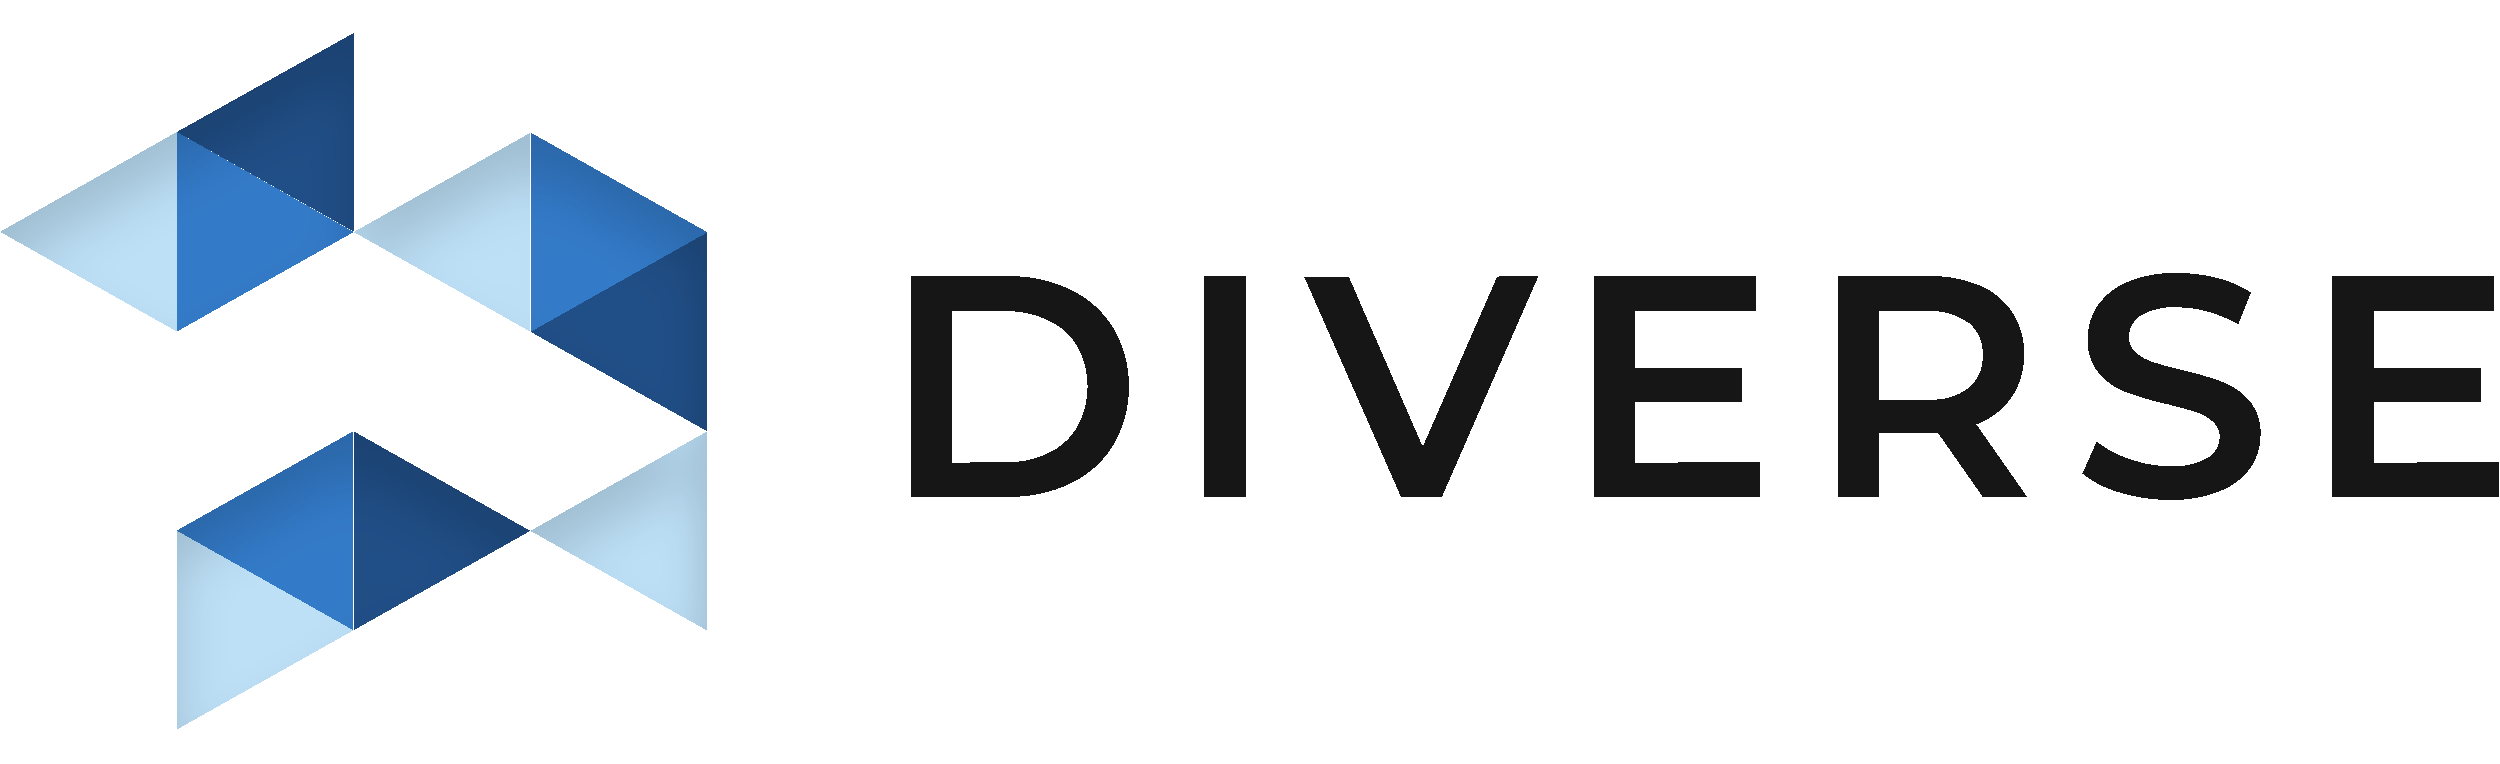
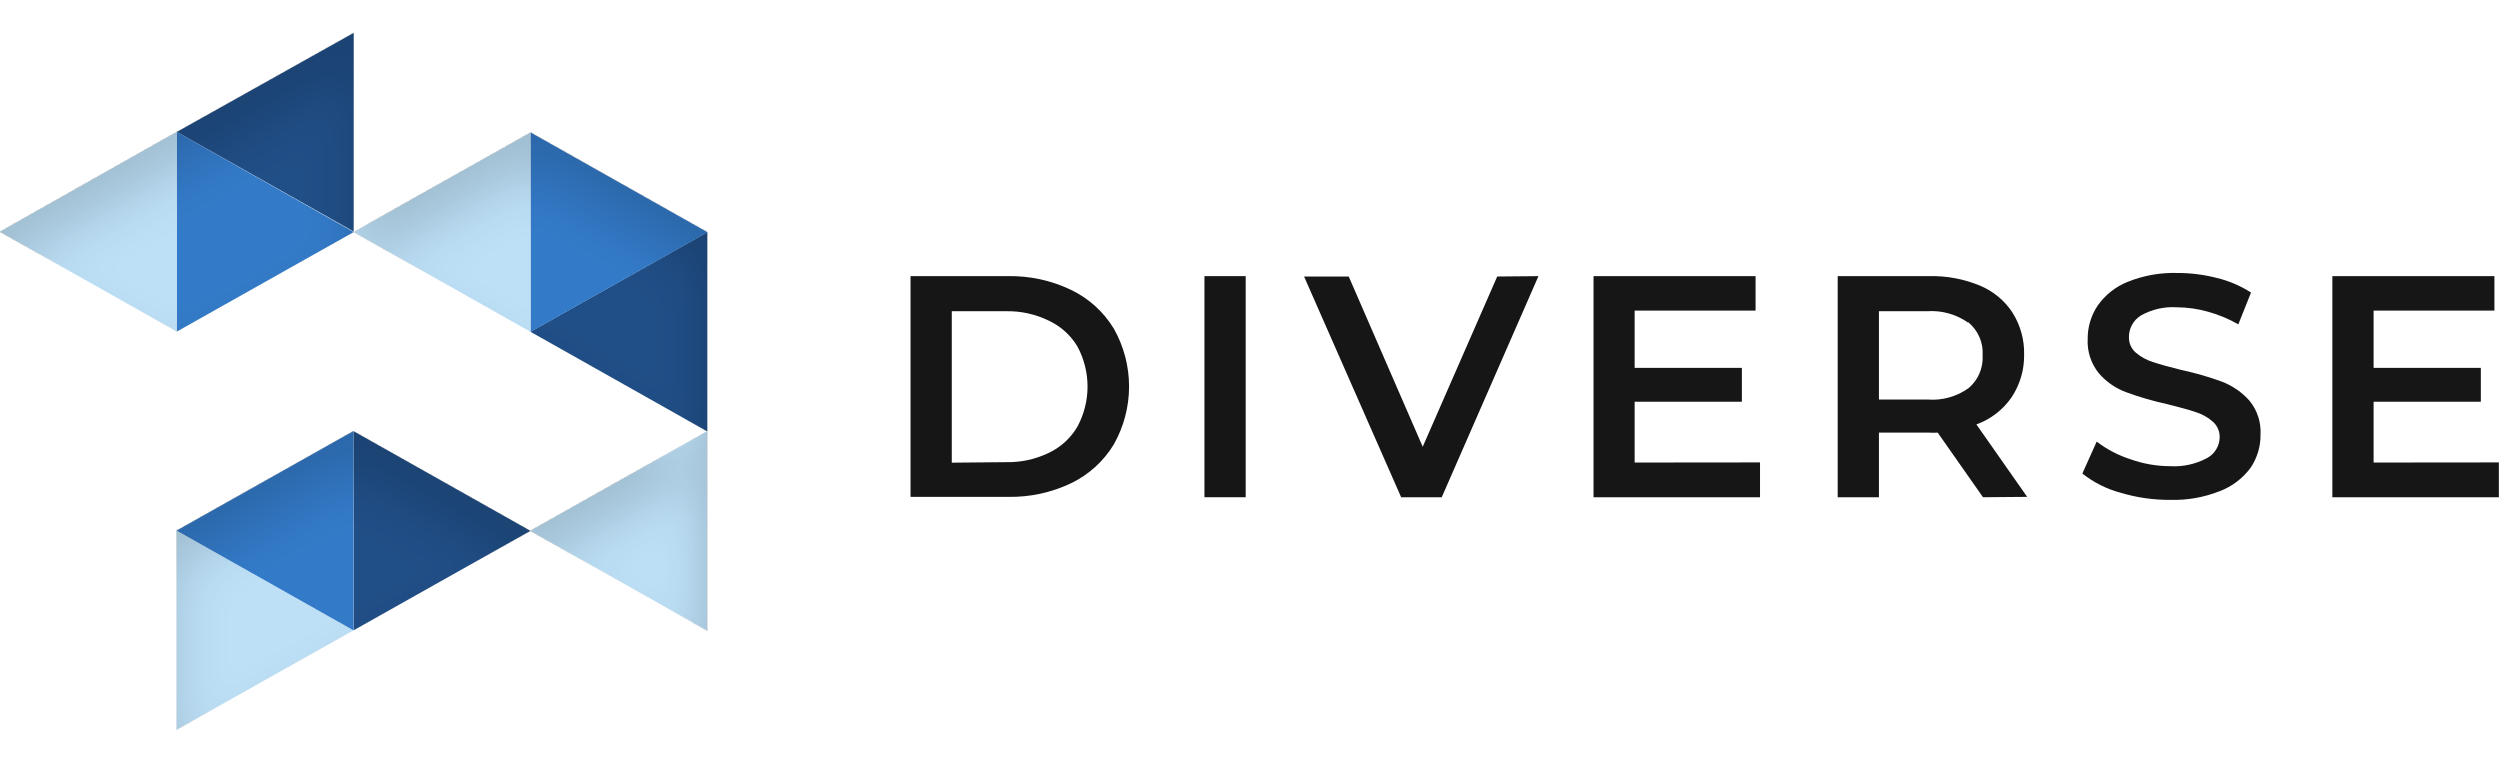
- <svg xmlns="http://www.w3.org/2000/svg" width="180" height="55" viewBox="0 0 197 55" fill="none" shape-rendering="crispEdges">
+ <svg xmlns="http://www.w3.org/2000/svg" width="180" height="55" viewBox="0 0 197 55" fill="none">
  <g filter="url(#filter0_i)">
    <path d="M27.85 47.073L13.92 39.214V54.902L27.85 47.073Z" fill="#BDE0F7" />
    <path d="M41.79 39.234L27.86 31.385V47.073L41.79 39.234Z" fill="#204E86" />
    <path d="M13.92 39.214L27.85 47.073V31.375L13.92 39.214Z" fill="#337AC8" />
    <path d="M41.8 23.546L55.73 31.395V15.707L41.8 23.546Z" fill="#204E86" />
    <path d="M27.87 15.688L41.8 23.546V7.858L27.87 15.688Z" fill="#BDE0F7" />
    <path d="M55.75 15.707L41.82 7.849V23.546L55.75 15.707Z" fill="#337AC8" />
    <path d="M13.94 7.8L27.87 15.649V0L13.94 7.8Z" fill="#204E86" />
    <path d="M0 15.668L13.93 23.527V7.8L0 15.668Z" fill="#BDE0F7" />
    <path d="M27.87 15.688L13.94 7.8V23.527L27.87 15.688Z" fill="#337AC8" />
    <path d="M41.79 39.234L55.72 47.092V31.395L41.79 39.234Z" fill="#BDE0F7" />
  </g>
  <path d="M71.75 19.162H79.4C81.129 19.127 82.842 19.499 84.4 20.246C85.797 20.917 86.968 21.978 87.77 23.299C88.557 24.692 88.97 26.262 88.97 27.859C88.97 29.456 88.557 31.026 87.77 32.419C86.97 33.743 85.799 34.808 84.4 35.482C82.841 36.225 81.128 36.593 79.4 36.556H71.75V19.162ZM79.25 33.821C80.419 33.851 81.578 33.602 82.63 33.095C83.586 32.646 84.382 31.917 84.91 31.006C85.427 30.039 85.698 28.96 85.698 27.864C85.698 26.768 85.427 25.689 84.91 24.721C84.377 23.821 83.582 23.104 82.63 22.663C81.579 22.152 80.42 21.9 79.25 21.927H75V33.861L79.25 33.821Z" fill="#161616" />
  <path d="M94.91 19.162H98.16V36.585H94.91V19.162Z" fill="#161616" />
  <path d="M121.23 19.162L113.61 36.585H110.41L102.76 19.192H106.28L112.11 32.607L117.98 19.192L121.23 19.162Z" fill="#161616" />
  <path d="M138.69 33.841V36.585H125.57V19.162H138.34V21.877H128.81V26.392H137.26V29.057H128.81V33.851L138.69 33.841Z" fill="#161616" />
  <path d="M156.26 36.585L152.69 31.493C152.464 31.507 152.237 31.507 152.01 31.493H148.06V36.585H144.81V19.161H152.01C153.381 19.128 154.744 19.382 156.01 19.907C157.068 20.343 157.968 21.089 158.59 22.045C159.211 23.034 159.528 24.182 159.5 25.347C159.52 26.549 159.172 27.729 158.5 28.728C157.824 29.703 156.859 30.443 155.74 30.847L159.74 36.555L156.26 36.585ZM155.08 22.821C154.142 22.164 153.005 21.848 151.86 21.926H148.06V28.887H151.91C153.057 28.974 154.198 28.653 155.13 27.982C155.5 27.668 155.792 27.273 155.983 26.828C156.174 26.383 156.258 25.9 156.23 25.417C156.265 24.918 156.178 24.418 155.978 23.96C155.778 23.501 155.47 23.097 155.08 22.781V22.821Z" fill="#161616" />
  <path d="M167.09 36.227C165.996 35.934 164.975 35.419 164.09 34.716L165.22 32.2C166.027 32.82 166.938 33.294 167.91 33.602C168.915 33.958 169.973 34.139 171.04 34.139C172.037 34.193 173.03 33.972 173.91 33.502C174.209 33.343 174.459 33.106 174.635 32.818C174.811 32.529 174.906 32.199 174.91 31.861C174.915 31.629 174.87 31.399 174.776 31.186C174.683 30.973 174.544 30.783 174.37 30.628C173.976 30.282 173.512 30.024 173.01 29.872C172.46 29.683 171.71 29.485 170.76 29.246C169.659 29.006 168.577 28.69 167.52 28.301C166.701 27.994 165.972 27.488 165.4 26.829C164.773 26.062 164.456 25.091 164.51 24.104C164.502 23.17 164.778 22.255 165.3 21.479C165.89 20.639 166.713 19.989 167.67 19.609C168.904 19.112 170.229 18.875 171.56 18.913C172.623 18.911 173.681 19.045 174.71 19.311C175.658 19.542 176.56 19.928 177.38 20.455L176.38 22.961C175.628 22.531 174.825 22.197 173.99 21.966C173.199 21.741 172.382 21.624 171.56 21.618C170.563 21.55 169.569 21.775 168.7 22.265C168.409 22.445 168.169 22.698 168.005 22.997C167.84 23.297 167.756 23.634 167.76 23.975C167.755 24.204 167.8 24.432 167.894 24.642C167.987 24.851 168.126 25.038 168.3 25.188C168.697 25.528 169.16 25.782 169.66 25.934C170.21 26.123 170.96 26.322 171.91 26.561C172.997 26.793 174.067 27.102 175.11 27.486C175.93 27.805 176.664 28.313 177.25 28.968C177.872 29.721 178.186 30.679 178.13 31.653C178.141 32.58 177.869 33.488 177.35 34.258C176.734 35.097 175.886 35.739 174.91 36.108C173.674 36.597 172.35 36.831 171.02 36.794C169.689 36.803 168.364 36.611 167.09 36.227Z" fill="#161616" />
  <path d="M196.91 33.841V36.585H183.79V19.162H196.56V21.877H187.04V26.392H195.49V29.057H187.04V33.851L196.91 33.841Z" fill="#161616" />
  <defs>
    <filter id="filter0_i" x="0" y="0" width="55.75" height="57.902" filterUnits="userSpaceOnUse" color-interpolation-filters="sRGB">
      <feFlood flood-opacity="0" result="BackgroundImageFix" />
      <feBlend mode="normal" in="SourceGraphic" in2="BackgroundImageFix" result="shape" />
      <feColorMatrix in="SourceAlpha" type="matrix" values="0 0 0 0 0 0 0 0 0 0 0 0 0 0 0 0 0 0 127 0" result="hardAlpha" />
      <feOffset dy="3" />
      <feGaussianBlur stdDeviation="2" />
      <feComposite in2="hardAlpha" operator="arithmetic" k2="-1" k3="1" />
      <feColorMatrix type="matrix" values="0 0 0 0 0 0 0 0 0 0 0 0 0 0 0 0 0 0 0.15 0" />
      <feBlend mode="normal" in2="shape" result="effect1_innerShadow" />
    </filter>
  </defs>
</svg>
